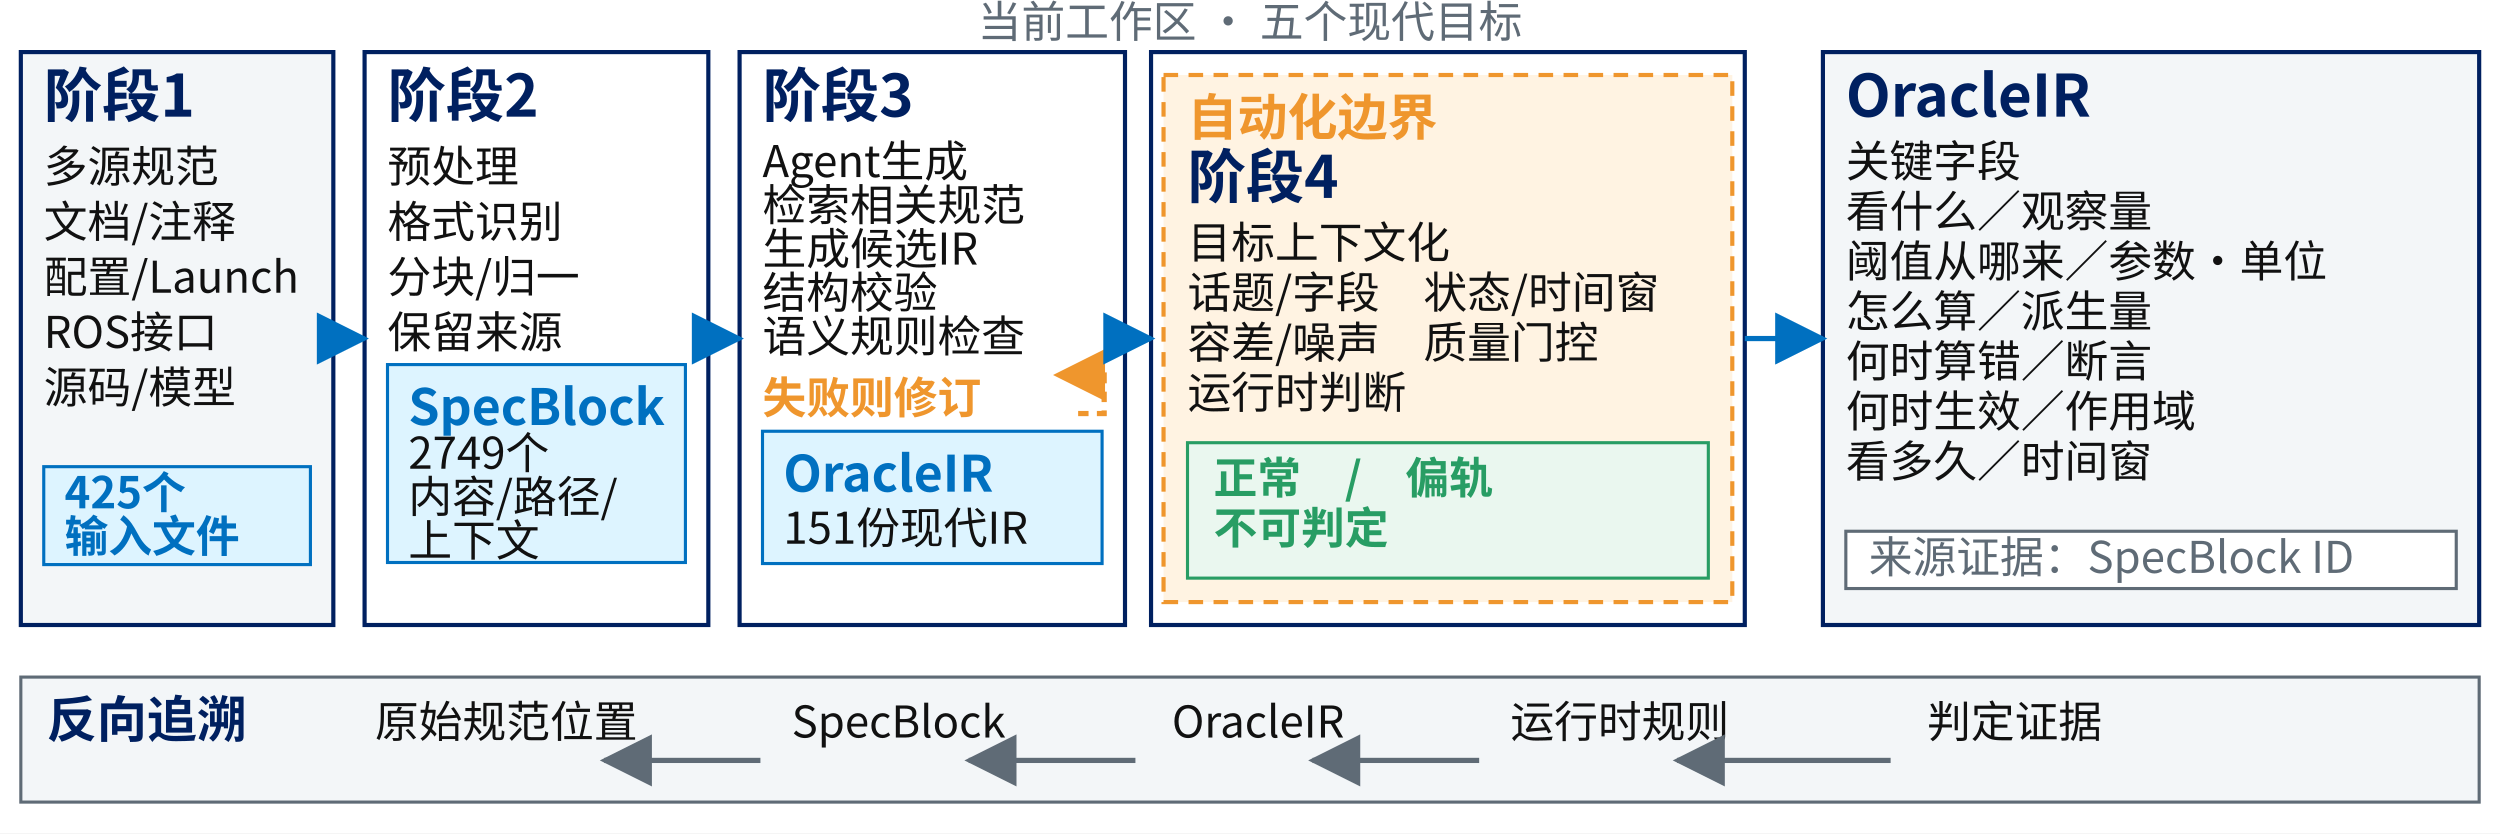
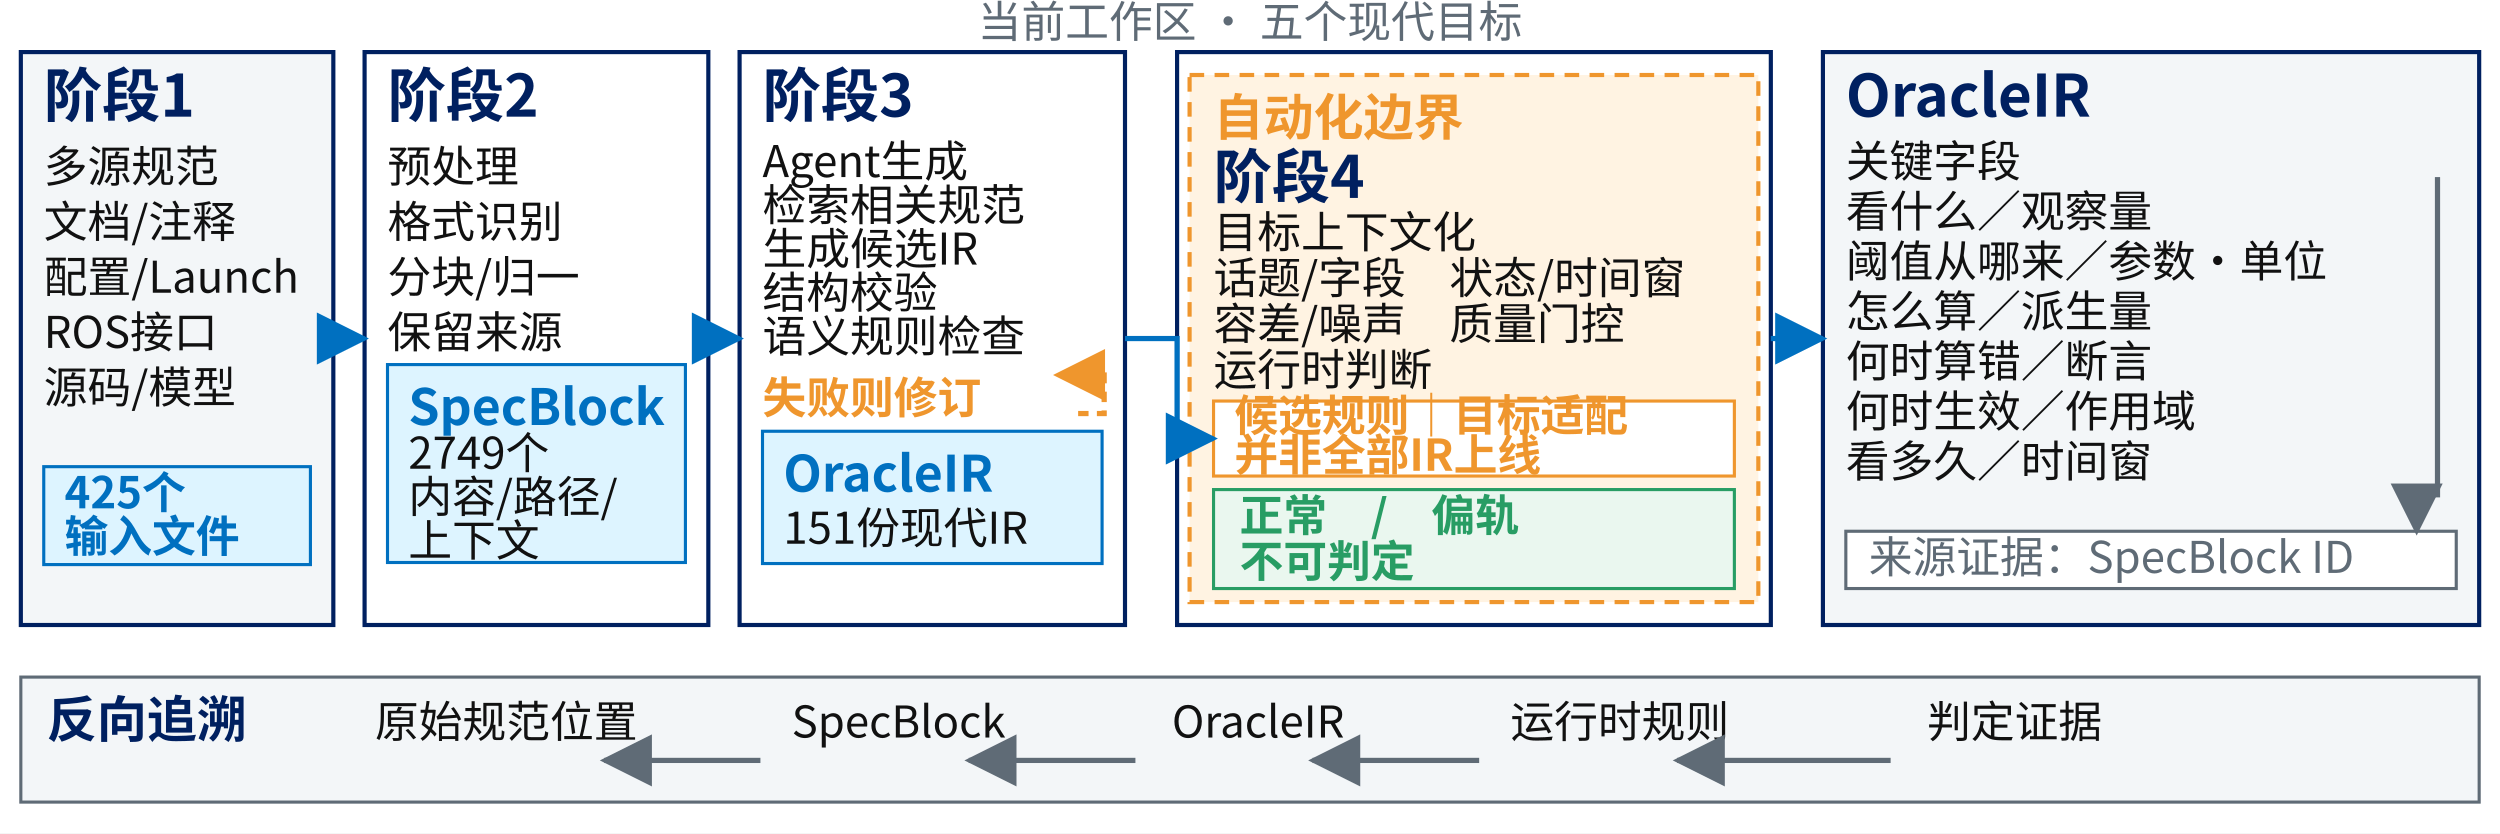
<svg xmlns="http://www.w3.org/2000/svg" width="2400" height="800" viewBox="0 0 2400 800">
  <defs>
    <marker id="arrow-blue" viewBox="0 0 12 12" refX="11" refY="6" markerWidth="10" markerHeight="10" orient="auto">
      <path d="M 0 0 L 12 6 L 0 12 z" fill="#0070C0" />
    </marker>
    <marker id="arrow-green" viewBox="0 0 12 12" refX="11" refY="6" markerWidth="10" markerHeight="10" orient="auto">
      <path d="M 0 0 L 12 6 L 0 12 z" fill="#289D64" />
    </marker>
    <marker id="arrow-orange" viewBox="0 0 12 12" refX="11" refY="6" markerWidth="10" markerHeight="10" orient="auto">
      <path d="M 0 0 L 12 6 L 0 12 z" fill="#EF962D" />
    </marker>
    <marker id="arrow-gray" viewBox="0 0 12 12" refX="11" refY="6" markerWidth="10" markerHeight="10" orient="auto">
      <path d="M 0 0 L 12 6 L 0 12 z" fill="#5F6B76" />
    </marker>
    <marker id="arrow-black" viewBox="0 0 12 12" refX="11" refY="6" markerWidth="10" markerHeight="10" orient="auto">
      <path d="M 0 0 L 12 6 L 0 12 z" fill="#111111" />
    </marker>
  </defs>
  <rect x="0" y="0" width="2400" height="800" fill="#FFFFFF" />
  <text x="1200" y="36" font-family="Microsoft YaHei, Noto Sans CJK SC, sans-serif" font-size="42" fill="#5F6B76" font-weight="400" text-anchor="middle">当前工作区 · 五个现代目标</text>
  <rect x="20" y="50" width="300" height="550" fill="#F3F6F8" stroke="#002060" stroke-width="4" />
  <text x="42" y="112" font-family="Microsoft YaHei, Noto Sans CJK SC, sans-serif" font-size="56" fill="#002060" font-weight="700" text-anchor="start">阶段1</text>
  <text x="42" y="175" font-family="Microsoft YaHei, Noto Sans CJK SC, sans-serif" font-size="42" fill="#111111" font-weight="400" text-anchor="start">多源规范</text>
  <text x="42" y="228" font-family="Microsoft YaHei, Noto Sans CJK SC, sans-serif" font-size="42" fill="#111111" font-weight="400" text-anchor="start">文档/注释</text>
  <text x="42" y="281" font-family="Microsoft YaHei, Noto Sans CJK SC, sans-serif" font-size="42" fill="#111111" font-weight="400" text-anchor="start">配置/Launch</text>
  <text x="42" y="334" font-family="Microsoft YaHei, Noto Sans CJK SC, sans-serif" font-size="42" fill="#111111" font-weight="400" text-anchor="start">ROS接口</text>
  <text x="42" y="387" font-family="Microsoft YaHei, Noto Sans CJK SC, sans-serif" font-size="42" fill="#111111" font-weight="400" text-anchor="start">源码/模型</text>
  <rect x="42" y="448" width="256" height="94" fill="#DDF4FF" stroke="#0070C0" stroke-width="3" />
  <text x="62" y="488" font-family="Microsoft YaHei, Noto Sans CJK SC, sans-serif" font-size="42" fill="#0070C0" font-weight="700" text-anchor="start">425个</text>
  <text x="62" y="530" font-family="Microsoft YaHei, Noto Sans CJK SC, sans-serif" font-size="42" fill="#0070C0" font-weight="700" text-anchor="start">输入文件</text>
  <rect x="350" y="50" width="330" height="550" fill="#FFFFFF" stroke="#002060" stroke-width="4" />
  <text x="372" y="112" font-family="Microsoft YaHei, Noto Sans CJK SC, sans-serif" font-size="56" fill="#002060" font-weight="700" text-anchor="start">阶段2</text>
  <text x="372" y="175" font-family="Microsoft YaHei, Noto Sans CJK SC, sans-serif" font-size="42" fill="#111111" font-weight="400" text-anchor="start">预处理</text>
  <text x="372" y="228" font-family="Microsoft YaHei, Noto Sans CJK SC, sans-serif" font-size="42" fill="#111111" font-weight="400" text-anchor="start">格式识别</text>
  <text x="372" y="281" font-family="Microsoft YaHei, Noto Sans CJK SC, sans-serif" font-size="42" fill="#111111" font-weight="400" text-anchor="start">分块/归一</text>
  <text x="372" y="334" font-family="Microsoft YaHei, Noto Sans CJK SC, sans-serif" font-size="42" fill="#111111" font-weight="400" text-anchor="start">保留来源</text>
  <rect x="372" y="350" width="286" height="190" fill="#DDF4FF" stroke="#0070C0" stroke-width="3" />
  <text x="392" y="408" font-family="Microsoft YaHei, Noto Sans CJK SC, sans-serif" font-size="48" fill="#0070C0" font-weight="700" text-anchor="start">SpecBlock</text>
  <text x="392" y="450" font-family="Microsoft YaHei, Noto Sans CJK SC, sans-serif" font-size="42" fill="#111111" font-weight="400" text-anchor="start">2749个</text>
  <text x="392" y="492" font-family="Microsoft YaHei, Noto Sans CJK SC, sans-serif" font-size="42" fill="#111111" font-weight="400" text-anchor="start">内容/路径/</text>
  <text x="392" y="534" font-family="Microsoft YaHei, Noto Sans CJK SC, sans-serif" font-size="42" fill="#111111" font-weight="400" text-anchor="start">上下文</text>
  <rect x="710" y="50" width="370" height="550" fill="#FFFFFF" stroke="#002060" stroke-width="4" />
  <text x="732" y="112" font-family="Microsoft YaHei, Noto Sans CJK SC, sans-serif" font-size="56" fill="#002060" font-weight="700" text-anchor="start">阶段3</text>
  <text x="732" y="170" font-family="Microsoft YaHei, Noto Sans CJK SC, sans-serif" font-size="42" fill="#111111" font-weight="400" text-anchor="start">Agent生成</text>
  <text x="732" y="212" font-family="Microsoft YaHei, Noto Sans CJK SC, sans-serif" font-size="42" fill="#111111" font-weight="400" text-anchor="start">检索相关规范</text>
  <text x="732" y="254" font-family="Microsoft YaHei, Noto Sans CJK SC, sans-serif" font-size="42" fill="#111111" font-weight="400" text-anchor="start">生成候选IR</text>
  <text x="732" y="296" font-family="Microsoft YaHei, Noto Sans CJK SC, sans-serif" font-size="42" fill="#111111" font-weight="400" text-anchor="start">结构校验</text>
  <text x="732" y="338" font-family="Microsoft YaHei, Noto Sans CJK SC, sans-serif" font-size="42" fill="#111111" font-weight="400" text-anchor="start">语义规则检查</text>
  <rect x="732" y="414" width="326" height="127" fill="#DDF4FF" stroke="#0070C0" stroke-width="3" />
  <text x="752" y="472" font-family="Microsoft YaHei, Noto Sans CJK SC, sans-serif" font-size="48" fill="#0070C0" font-weight="700" text-anchor="start">OracleIR</text>
  <text x="752" y="522" font-family="Microsoft YaHei, Noto Sans CJK SC, sans-serif" font-size="42" fill="#111111" font-weight="400" text-anchor="start">151份现代IR</text>
  <text x="732" y="397" font-family="Microsoft YaHei, Noto Sans CJK SC, sans-serif" font-size="42" fill="#EF962D" font-weight="700" text-anchor="start">失败则修订</text>
  <polyline points="1035,397 1060,397 1060,360 1015,360" fill="none" stroke="#EF962D" stroke-width="5" stroke-linejoin="miter" marker-end="url(#arrow-orange)" stroke-dasharray="10 8" />
-   <rect x="1105" y="50" width="570" height="550" fill="#FFFFFF" stroke="#002060" stroke-width="4" />
-   <rect x="1117" y="72" width="546" height="506" fill="#FFF3E2" stroke="#EF962D" stroke-width="4" stroke-dasharray="14 10" />
-   <text x="1140" y="130" font-family="Microsoft YaHei, Noto Sans CJK SC, sans-serif" font-size="48" fill="#EF962D" font-weight="700" text-anchor="start">自动化边界</text>
-   <text x="1140" y="190" font-family="Microsoft YaHei, Noto Sans CJK SC, sans-serif" font-size="56" fill="#002060" font-weight="700" text-anchor="start">阶段4</text>
-   <text x="1140" y="248" font-family="Microsoft YaHei, Noto Sans CJK SC, sans-serif" font-size="42" fill="#111111" font-weight="400" text-anchor="start">目标上下文化</text>
-   <text x="1140" y="296" font-family="Microsoft YaHei, Noto Sans CJK SC, sans-serif" font-size="42" fill="#111111" font-weight="400" text-anchor="start">话题/字段　状态/时间窗</text>
-   <text x="1140" y="344" font-family="Microsoft YaHei, Noto Sans CJK SC, sans-serif" font-size="42" fill="#111111" font-weight="400" text-anchor="start">容差/噪声　质量门控</text>
-   <text x="1140" y="392" font-family="Microsoft YaHei, Noto Sans CJK SC, sans-serif" font-size="42" fill="#111111" font-weight="400" text-anchor="start">运行时判断</text>
-   <rect x="1140" y="425" width="500" height="130" fill="#EAF7EF" stroke="#289D64" stroke-width="3" />
-   <text x="1165" y="474" font-family="Microsoft YaHei, Noto Sans CJK SC, sans-serif" font-size="42" fill="#289D64" font-weight="700" text-anchor="start">正常　/　偏轨</text>
-   <text x="1165" y="522" font-family="Microsoft YaHei, Noto Sans CJK SC, sans-serif" font-size="42" fill="#289D64" font-weight="700" text-anchor="start">不可判定</text>
+   <rect x="1130" y="50" width="570" height="550" fill="#FFFFFF" stroke="#002060" stroke-width="4" />
+   <rect x="1142" y="72" width="546" height="506" fill="#FFF3E2" stroke="#EF962D" stroke-width="4" stroke-dasharray="14 10" />
+   <text x="1165" y="130" font-family="Microsoft YaHei, Noto Sans CJK SC, sans-serif" font-size="48" fill="#EF962D" font-weight="700" text-anchor="start">自动化边界</text>
+   <text x="1165" y="190" font-family="Microsoft YaHei, Noto Sans CJK SC, sans-serif" font-size="56" fill="#002060" font-weight="700" text-anchor="start">阶段4</text>
+   <text x="1165" y="238" font-family="Microsoft YaHei, Noto Sans CJK SC, sans-serif" font-size="42" fill="#111111" font-weight="400" text-anchor="start">目标上下文化</text>
+   <text x="1165" y="282" font-family="Microsoft YaHei, Noto Sans CJK SC, sans-serif" font-size="42" fill="#111111" font-weight="400" text-anchor="start">话题/字段　状态/时间窗</text>
+   <text x="1165" y="326" font-family="Microsoft YaHei, Noto Sans CJK SC, sans-serif" font-size="42" fill="#111111" font-weight="400" text-anchor="start">容差/噪声　质量门控</text>
+   <text x="1165" y="370" font-family="Microsoft YaHei, Noto Sans CJK SC, sans-serif" font-size="42" fill="#111111" font-weight="400" text-anchor="start">运行时判断</text>
+   <rect x="1165" y="385" width="500" height="72" fill="#FFFFFF" stroke="#EF962D" stroke-width="3" />
+   <text x="1185" y="414" font-family="Microsoft YaHei, Noto Sans CJK SC, sans-serif" font-size="42" fill="#EF962D" font-weight="700" text-anchor="start">候选规则｜目标适配</text>
+   <text x="1185" y="452" font-family="Microsoft YaHei, Noto Sans CJK SC, sans-serif" font-size="42" fill="#EF962D" font-weight="700" text-anchor="start">并非全部IR上线</text>
+   <rect x="1165" y="470" width="500" height="95" fill="#EAF7EF" stroke="#289D64" stroke-width="3" />
+   <text x="1190" y="510" font-family="Microsoft YaHei, Noto Sans CJK SC, sans-serif" font-size="42" fill="#289D64" font-weight="700" text-anchor="start">正常　/　偏轨</text>
+   <text x="1190" y="554" font-family="Microsoft YaHei, Noto Sans CJK SC, sans-serif" font-size="42" fill="#289D64" font-weight="700" text-anchor="start">不可判定</text>
  <rect x="1750" y="50" width="630" height="550" fill="#F3F6F8" stroke="#002060" stroke-width="4" />
  <text x="1772" y="112" font-family="Microsoft YaHei, Noto Sans CJK SC, sans-serif" font-size="56" fill="#002060" font-weight="700" text-anchor="start">OracleIR</text>
  <text x="1772" y="170" font-family="Microsoft YaHei, Noto Sans CJK SC, sans-serif" font-size="42" fill="#111111" font-weight="400" text-anchor="start">关键字段</text>
  <text x="1772" y="218" font-family="Microsoft YaHei, Noto Sans CJK SC, sans-serif" font-size="42" fill="#111111" font-weight="400" text-anchor="start">看什么／观察量</text>
  <text x="1772" y="266" font-family="Microsoft YaHei, Noto Sans CJK SC, sans-serif" font-size="42" fill="#111111" font-weight="400" text-anchor="start">阈值从哪来／参数·单位</text>
  <text x="1772" y="314" font-family="Microsoft YaHei, Noto Sans CJK SC, sans-serif" font-size="42" fill="#111111" font-weight="400" text-anchor="start">怎么算／派生量</text>
  <text x="1772" y="362" font-family="Microsoft YaHei, Noto Sans CJK SC, sans-serif" font-size="42" fill="#111111" font-weight="400" text-anchor="start">何时算错／断言</text>
  <text x="1772" y="410" font-family="Microsoft YaHei, Noto Sans CJK SC, sans-serif" font-size="42" fill="#111111" font-weight="400" text-anchor="start">何时生效／作用域</text>
  <text x="1772" y="458" font-family="Microsoft YaHei, Noto Sans CJK SC, sans-serif" font-size="42" fill="#111111" font-weight="400" text-anchor="start">看多久／时间窗</text>
  <rect x="1772" y="510" width="586" height="55" fill="#FFFFFF" stroke="#5F6B76" stroke-width="3" />
  <text x="1794" y="550" font-family="Microsoft YaHei, Noto Sans CJK SC, sans-serif" font-size="42" fill="#5F6B76" font-weight="400" text-anchor="start">来源证据：SpecBlock ID</text>
  <rect x="20" y="650" width="2360" height="120" fill="#F3F6F8" stroke="#5F6B76" stroke-width="3" />
  <text x="45" y="708" font-family="Microsoft YaHei, Noto Sans CJK SC, sans-serif" font-size="48" fill="#002060" font-weight="700" text-anchor="start">反向追溯</text>
  <text x="360" y="708" font-family="Microsoft YaHei, Noto Sans CJK SC, sans-serif" font-size="42" fill="#111111" font-weight="400" text-anchor="start">原始规范位置</text>
  <text x="760" y="708" font-family="Microsoft YaHei, Noto Sans CJK SC, sans-serif" font-size="42" fill="#111111" font-weight="400" text-anchor="start">SpecBlock</text>
  <text x="1125" y="708" font-family="Microsoft YaHei, Noto Sans CJK SC, sans-serif" font-size="42" fill="#111111" font-weight="400" text-anchor="start">OracleIR</text>
  <text x="1450" y="708" font-family="Microsoft YaHei, Noto Sans CJK SC, sans-serif" font-size="42" fill="#111111" font-weight="400" text-anchor="start">运行时规则</text>
  <text x="1850" y="708" font-family="Microsoft YaHei, Noto Sans CJK SC, sans-serif" font-size="42" fill="#111111" font-weight="400" text-anchor="start">判定证据</text>
  <polyline points="730,730 580,730" fill="none" stroke="#5F6B76" stroke-width="5" stroke-linejoin="miter" marker-end="url(#arrow-gray)" />
  <polyline points="1090,730 930,730" fill="none" stroke="#5F6B76" stroke-width="5" stroke-linejoin="miter" marker-end="url(#arrow-gray)" />
  <polyline points="1420,730 1260,730" fill="none" stroke="#5F6B76" stroke-width="5" stroke-linejoin="miter" marker-end="url(#arrow-gray)" />
  <polyline points="1815,730 1610,730" fill="none" stroke="#5F6B76" stroke-width="5" stroke-linejoin="miter" marker-end="url(#arrow-gray)" />
  <polyline points="320,325 350,325" fill="none" stroke="#0070C0" stroke-width="5" stroke-linejoin="miter" marker-end="url(#arrow-blue)" />
  <polyline points="680,325 710,325" fill="none" stroke="#0070C0" stroke-width="5" stroke-linejoin="miter" marker-end="url(#arrow-blue)" />
-   <polyline points="1080,325 1105,325" fill="none" stroke="#0070C0" stroke-width="5" stroke-linejoin="miter" marker-end="url(#arrow-blue)" />
-   <polyline points="1675,325 1750,325" fill="none" stroke="#0070C0" stroke-width="5" stroke-linejoin="miter" marker-end="url(#arrow-blue)" />
+   <polyline points="1080,325 1130,325 1130,421 1165,421" fill="none" stroke="#0070C0" stroke-width="5" stroke-linejoin="miter" marker-end="url(#arrow-blue)" />
+   <polyline points="1700,325 1750,325" fill="none" stroke="#0070C0" stroke-width="5" stroke-linejoin="miter" marker-end="url(#arrow-blue)" />
+   <polyline points="2340,170 2340,475 2320,475 2320,510" fill="none" stroke="#5F6B76" stroke-width="5" stroke-linejoin="miter" marker-end="url(#arrow-gray)" />
</svg>
